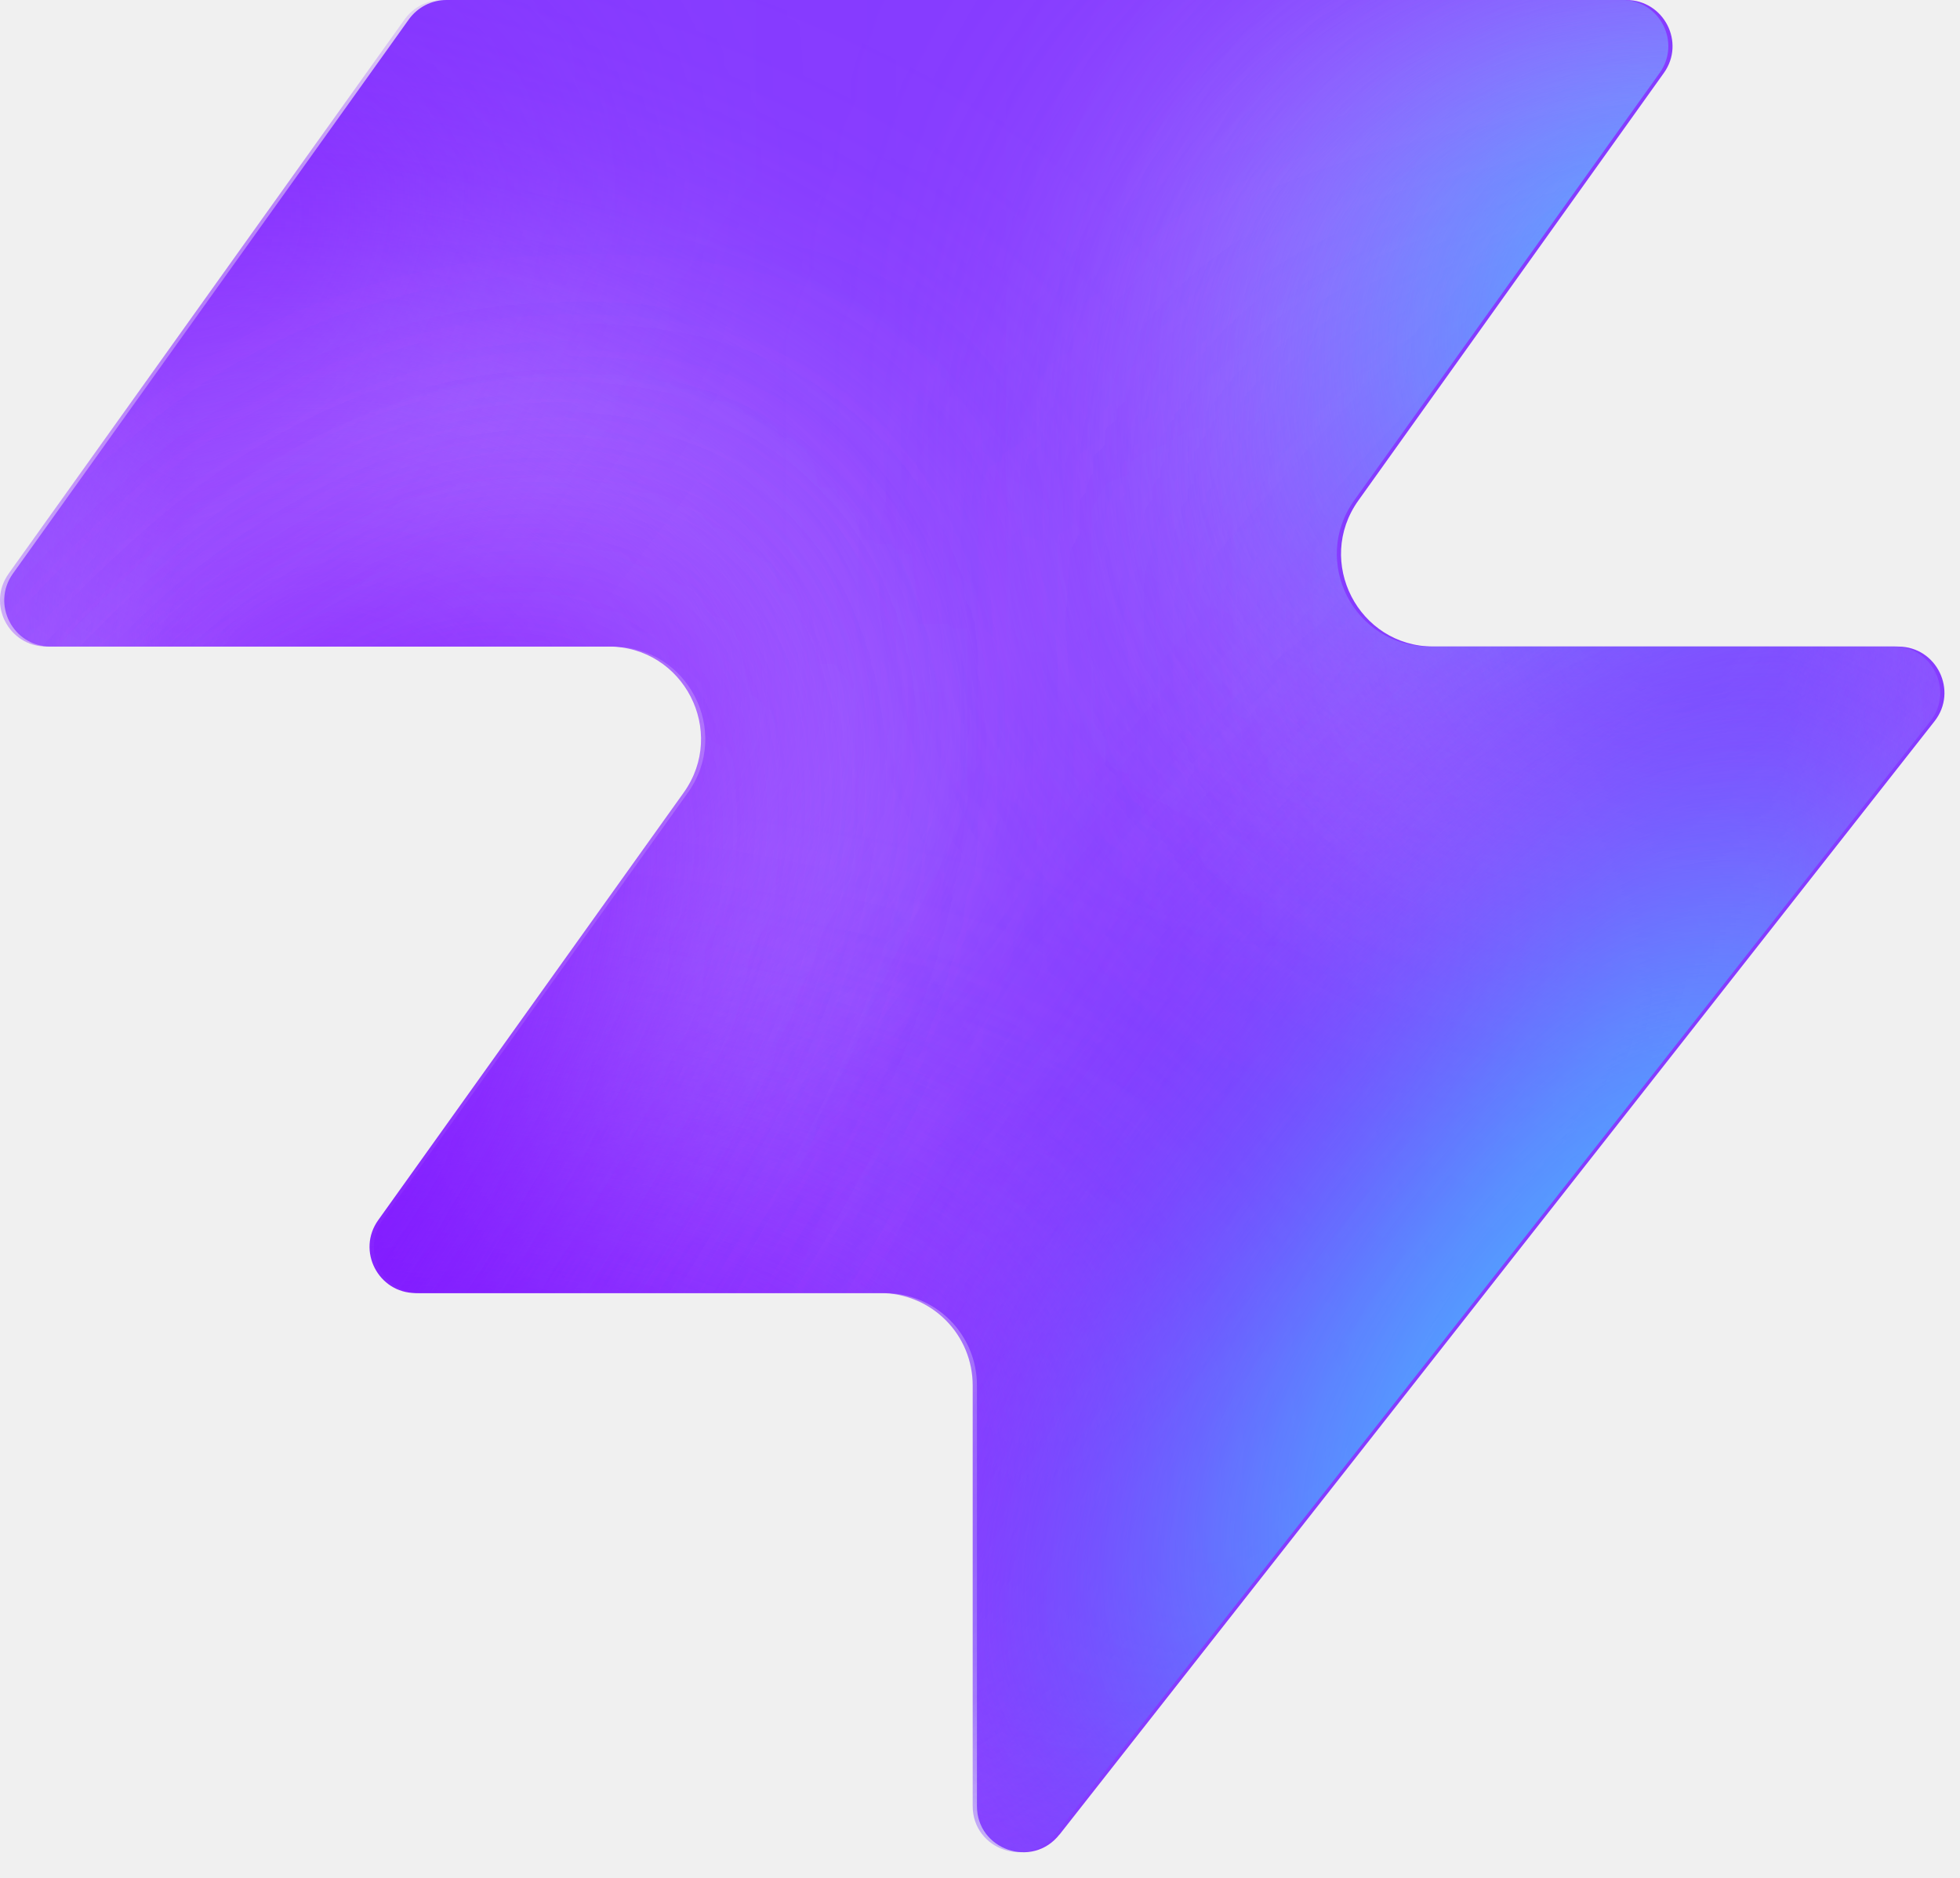
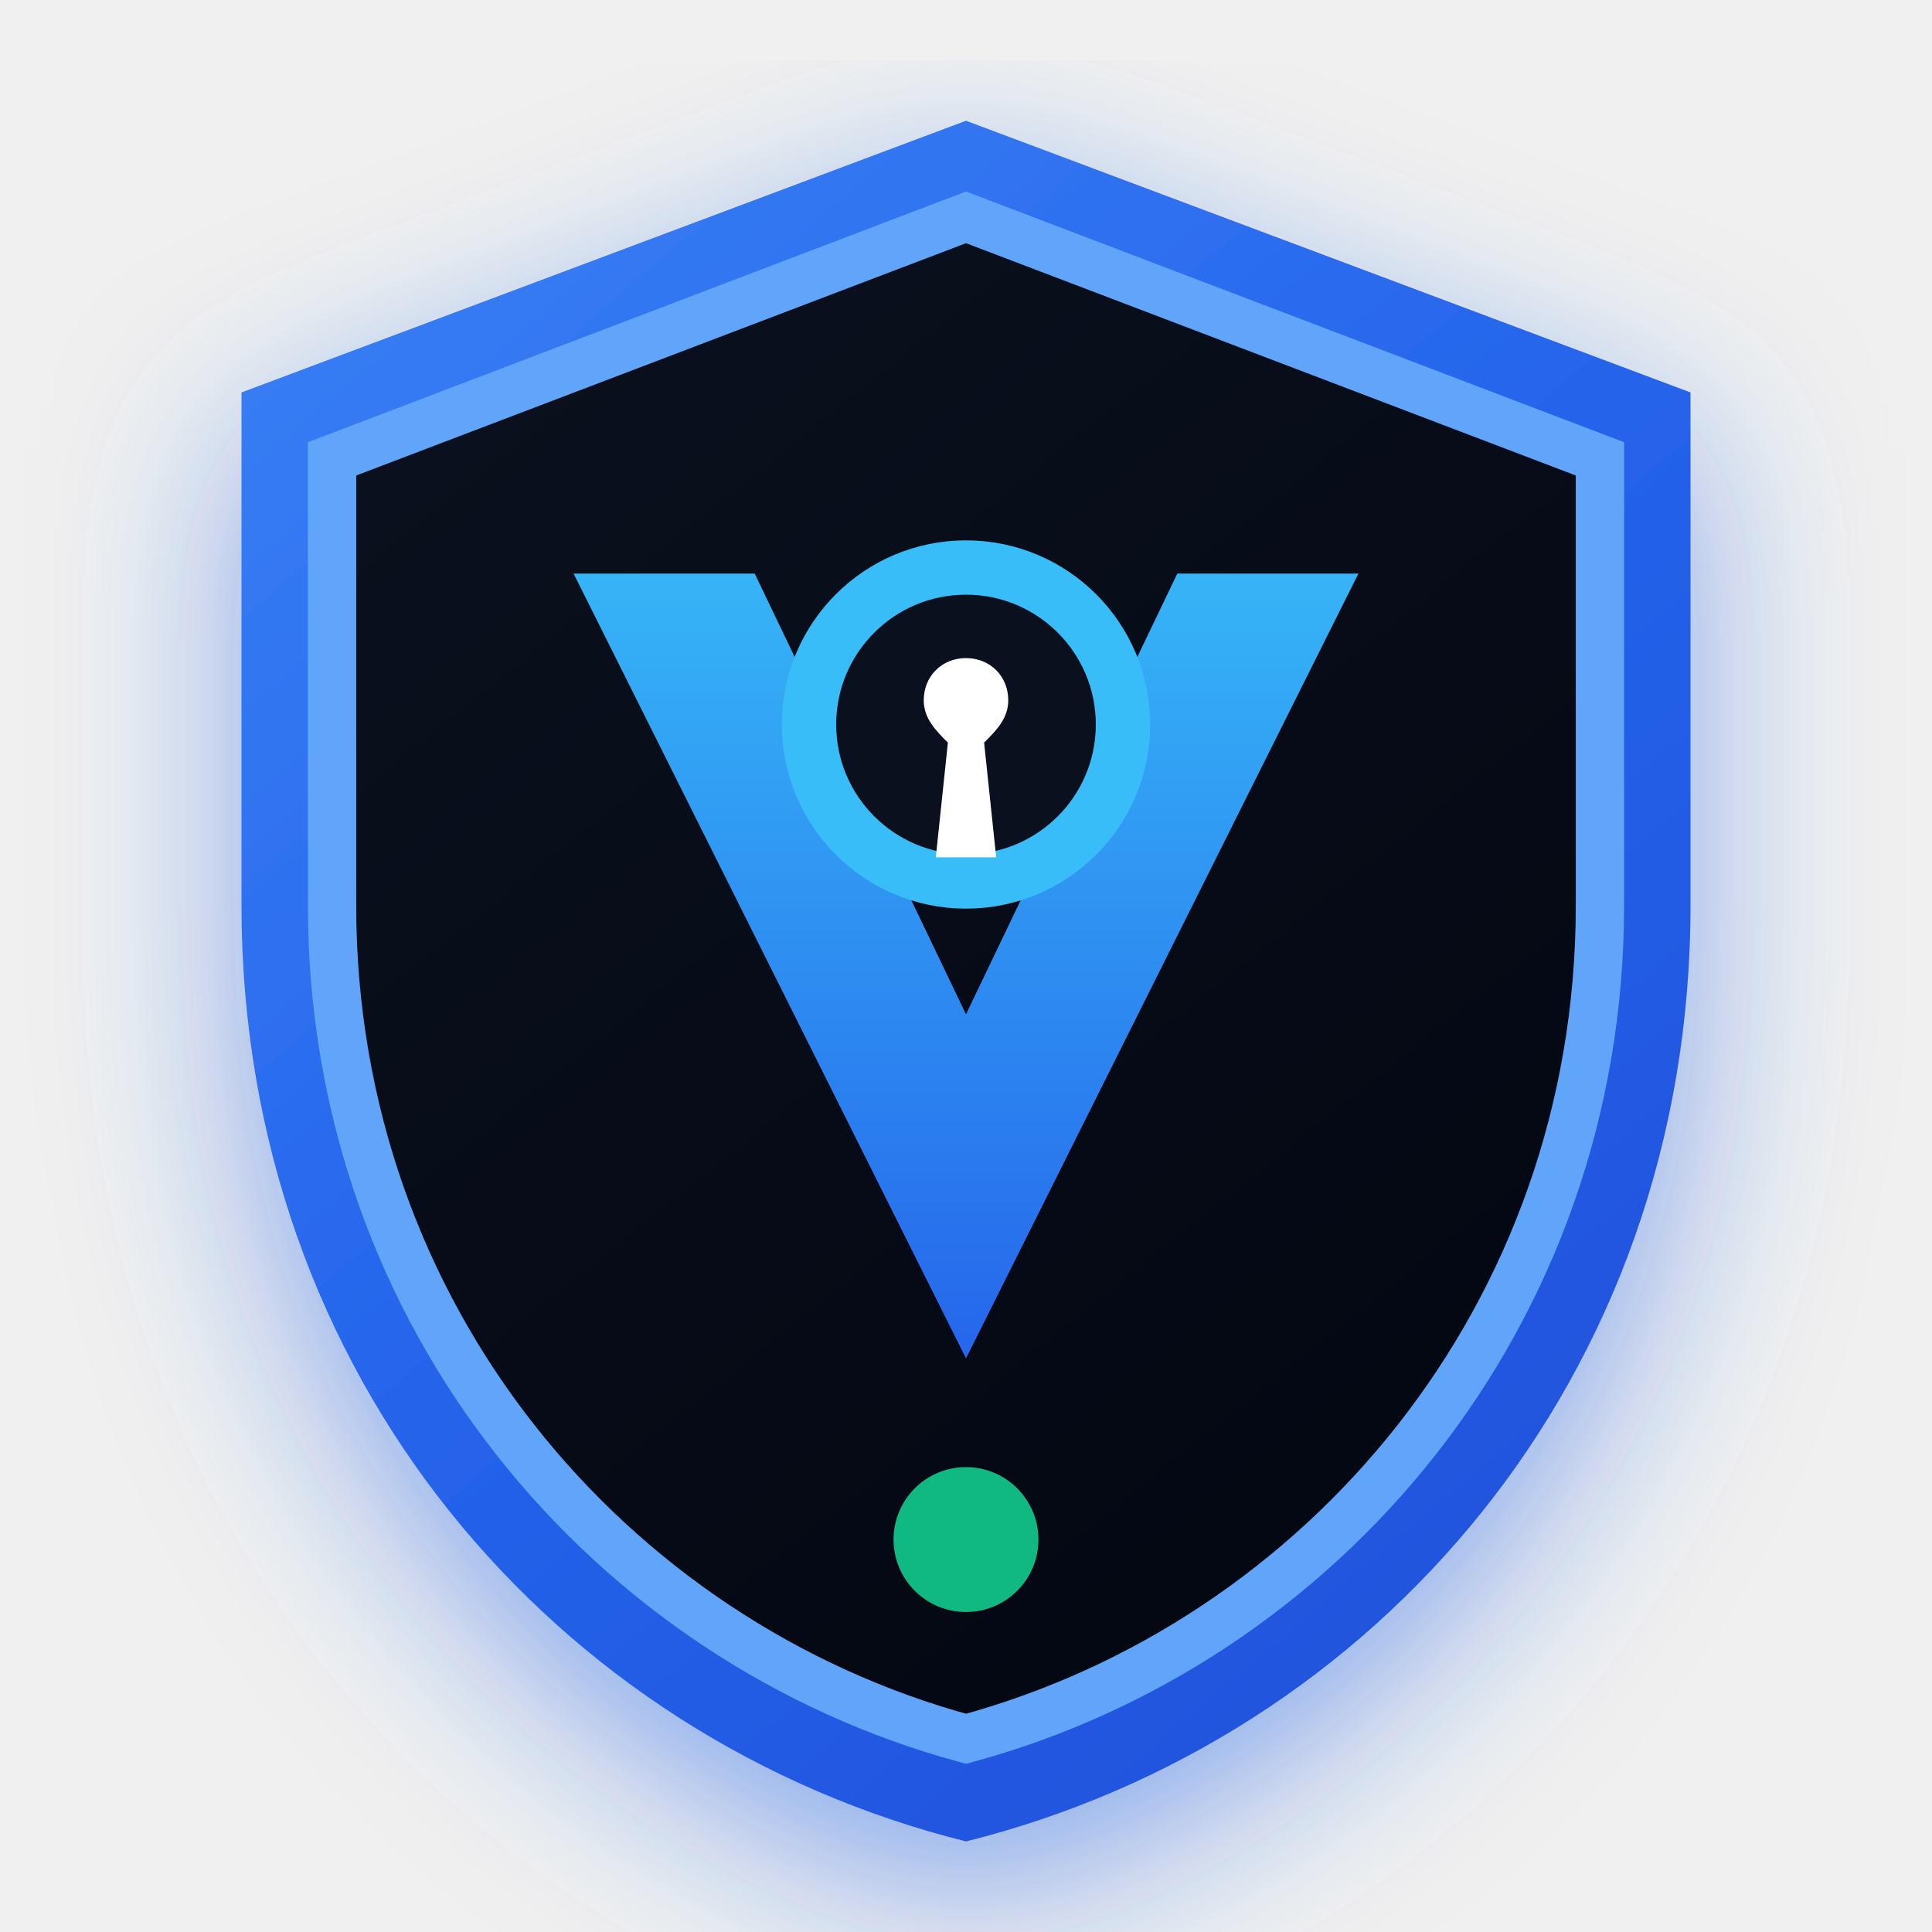
- <svg xmlns="http://www.w3.org/2000/svg" width="48" height="46" fill="none" viewBox="0 0 48 46">
-   <path fill="#863bff" d="M25.946 44.938c-.664.845-2.021.375-2.021-.698V33.937a2.26 2.26 0 0 0-2.262-2.262H10.287c-.92 0-1.456-1.04-.92-1.788l7.48-10.471c1.07-1.497 0-3.578-1.842-3.578H1.237c-.92 0-1.456-1.04-.92-1.788L10.013.474c.214-.297.556-.474.92-.474h28.894c.92 0 1.456 1.04.92 1.788l-7.48 10.471c-1.07 1.498 0 3.579 1.842 3.579h11.377c.943 0 1.473 1.088.89 1.83L25.947 44.94z" style="fill:#863bff;fill:color(display-p3 .525 .23 1);fill-opacity:1" />
-   <mask id="a" width="48" height="46" x="0" y="0" maskUnits="userSpaceOnUse" style="mask-type:alpha">
-     <path fill="#000" d="M25.842 44.938c-.664.844-2.021.375-2.021-.698V33.937a2.26 2.26 0 0 0-2.262-2.262H10.183c-.92 0-1.456-1.04-.92-1.788l7.48-10.471c1.07-1.498 0-3.579-1.842-3.579H1.133c-.92 0-1.456-1.04-.92-1.787L9.91.473c.214-.297.556-.474.92-.474h28.894c.92 0 1.456 1.04.92 1.788l-7.48 10.471c-1.07 1.498 0 3.578 1.842 3.578h11.377c.943 0 1.473 1.088.89 1.832L25.843 44.94z" style="fill:#000;fill-opacity:1" />
-   </mask>
-   <g mask="url(#a)">
-     <g filter="url(#b)">
-       <ellipse cx="5.508" cy="14.704" fill="#ede6ff" rx="5.508" ry="14.704" style="fill:#ede6ff;fill:color(display-p3 .927 .903 1);fill-opacity:1" transform="matrix(.00324 1 1 -.00324 -4.47 31.516)" />
-     </g>
-     <g filter="url(#c)">
-       <ellipse cx="10.399" cy="29.851" fill="#ede6ff" rx="10.399" ry="29.851" style="fill:#ede6ff;fill:color(display-p3 .927 .903 1);fill-opacity:1" transform="matrix(.00324 1 1 -.00324 -39.328 7.883)" />
-     </g>
-     <g filter="url(#d)">
-       <ellipse cx="5.508" cy="30.487" fill="#7e14ff" rx="5.508" ry="30.487" style="fill:#7e14ff;fill:color(display-p3 .492 .077 1);fill-opacity:1" transform="rotate(89.814 -25.913 -14.639)scale(1 -1)" />
-     </g>
-     <g filter="url(#e)">
-       <ellipse cx="5.508" cy="30.599" fill="#7e14ff" rx="5.508" ry="30.599" style="fill:#7e14ff;fill:color(display-p3 .492 .077 1);fill-opacity:1" transform="rotate(89.814 -32.644 -3.334)scale(1 -1)" />
-     </g>
-     <g filter="url(#f)">
-       <ellipse cx="5.508" cy="30.599" fill="#7e14ff" rx="5.508" ry="30.599" style="fill:#7e14ff;fill:color(display-p3 .492 .077 1);fill-opacity:1" transform="matrix(.00324 1 1 -.00324 -34.34 30.47)" />
-     </g>
-     <g filter="url(#g)">
-       <ellipse cx="14.072" cy="22.078" fill="#ede6ff" rx="14.072" ry="22.078" style="fill:#ede6ff;fill:color(display-p3 .927 .903 1);fill-opacity:1" transform="rotate(93.35 24.506 48.493)scale(-1 1)" />
-     </g>
-     <g filter="url(#h)">
-       <ellipse cx="3.47" cy="21.501" fill="#7e14ff" rx="3.47" ry="21.501" style="fill:#7e14ff;fill:color(display-p3 .492 .077 1);fill-opacity:1" transform="rotate(89.009 28.708 47.59)scale(-1 1)" />
-     </g>
-     <g filter="url(#i)">
-       <ellipse cx="3.47" cy="21.501" fill="#7e14ff" rx="3.47" ry="21.501" style="fill:#7e14ff;fill:color(display-p3 .492 .077 1);fill-opacity:1" transform="rotate(89.009 28.708 47.59)scale(-1 1)" />
-     </g>
-     <g filter="url(#j)">
-       <ellipse cx=".387" cy="8.972" fill="#7e14ff" rx="4.407" ry="29.108" style="fill:#7e14ff;fill:color(display-p3 .492 .077 1);fill-opacity:1" transform="rotate(39.51 .387 8.972)" />
-     </g>
-     <g filter="url(#k)">
-       <ellipse cx="47.523" cy="-6.092" fill="#7e14ff" rx="4.407" ry="29.108" style="fill:#7e14ff;fill:color(display-p3 .492 .077 1);fill-opacity:1" transform="rotate(37.892 47.523 -6.092)" />
-     </g>
-     <g filter="url(#l)">
-       <ellipse cx="41.412" cy="6.333" fill="#47bfff" rx="5.971" ry="9.665" style="fill:#47bfff;fill:color(display-p3 .28 .748 1);fill-opacity:1" transform="rotate(37.892 41.412 6.333)" />
-     </g>
-     <g filter="url(#m)">
-       <ellipse cx="-1.879" cy="38.332" fill="#7e14ff" rx="4.407" ry="29.108" style="fill:#7e14ff;fill:color(display-p3 .492 .077 1);fill-opacity:1" transform="rotate(37.892 -1.88 38.332)" />
-     </g>
-     <g filter="url(#n)">
-       <ellipse cx="-1.879" cy="38.332" fill="#7e14ff" rx="4.407" ry="29.108" style="fill:#7e14ff;fill:color(display-p3 .492 .077 1);fill-opacity:1" transform="rotate(37.892 -1.88 38.332)" />
-     </g>
-     <g filter="url(#o)">
-       <ellipse cx="35.651" cy="29.907" fill="#7e14ff" rx="4.407" ry="29.108" style="fill:#7e14ff;fill:color(display-p3 .492 .077 1);fill-opacity:1" transform="rotate(37.892 35.651 29.907)" />
-     </g>
-     <g filter="url(#p)">
-       <ellipse cx="38.418" cy="32.4" fill="#47bfff" rx="5.971" ry="15.297" style="fill:#47bfff;fill:color(display-p3 .28 .748 1);fill-opacity:1" transform="rotate(37.892 38.418 32.4)" />
-     </g>
-   </g>
+ <svg xmlns="http://www.w3.org/2000/svg" viewBox="0 0 32 32" width="32" height="32" fill="none">
  <defs>
-     <filter id="b" width="60.045" height="41.654" x="-19.77" y="16.149" color-interpolation-filters="sRGB" filterUnits="userSpaceOnUse">
-       <feFlood flood-opacity="0" result="BackgroundImageFix" />
-       <feBlend in="SourceGraphic" in2="BackgroundImageFix" result="shape" />
-       <feGaussianBlur result="effect1_foregroundBlur_2002_17158" stdDeviation="7.659" />
-     </filter>
-     <filter id="c" width="90.34" height="51.437" x="-54.613" y="-7.533" color-interpolation-filters="sRGB" filterUnits="userSpaceOnUse">
-       <feFlood flood-opacity="0" result="BackgroundImageFix" />
-       <feBlend in="SourceGraphic" in2="BackgroundImageFix" result="shape" />
-       <feGaussianBlur result="effect1_foregroundBlur_2002_17158" stdDeviation="7.659" />
-     </filter>
-     <filter id="d" width="79.355" height="29.4" x="-49.64" y="2.03" color-interpolation-filters="sRGB" filterUnits="userSpaceOnUse">
-       <feFlood flood-opacity="0" result="BackgroundImageFix" />
-       <feBlend in="SourceGraphic" in2="BackgroundImageFix" result="shape" />
-       <feGaussianBlur result="effect1_foregroundBlur_2002_17158" stdDeviation="4.596" />
-     </filter>
-     <filter id="e" width="79.579" height="29.4" x="-45.045" y="20.029" color-interpolation-filters="sRGB" filterUnits="userSpaceOnUse">
-       <feFlood flood-opacity="0" result="BackgroundImageFix" />
-       <feBlend in="SourceGraphic" in2="BackgroundImageFix" result="shape" />
-       <feGaussianBlur result="effect1_foregroundBlur_2002_17158" stdDeviation="4.596" />
-     </filter>
-     <filter id="f" width="79.579" height="29.4" x="-43.513" y="21.178" color-interpolation-filters="sRGB" filterUnits="userSpaceOnUse">
-       <feFlood flood-opacity="0" result="BackgroundImageFix" />
-       <feBlend in="SourceGraphic" in2="BackgroundImageFix" result="shape" />
-       <feGaussianBlur result="effect1_foregroundBlur_2002_17158" stdDeviation="4.596" />
-     </filter>
-     <filter id="g" width="74.749" height="58.852" x="15.756" y="-17.901" color-interpolation-filters="sRGB" filterUnits="userSpaceOnUse">
-       <feFlood flood-opacity="0" result="BackgroundImageFix" />
-       <feBlend in="SourceGraphic" in2="BackgroundImageFix" result="shape" />
-       <feGaussianBlur result="effect1_foregroundBlur_2002_17158" stdDeviation="7.659" />
-     </filter>
-     <filter id="h" width="61.377" height="25.362" x="23.548" y="2.284" color-interpolation-filters="sRGB" filterUnits="userSpaceOnUse">
-       <feFlood flood-opacity="0" result="BackgroundImageFix" />
-       <feBlend in="SourceGraphic" in2="BackgroundImageFix" result="shape" />
-       <feGaussianBlur result="effect1_foregroundBlur_2002_17158" stdDeviation="4.596" />
-     </filter>
-     <filter id="i" width="61.377" height="25.362" x="23.548" y="2.284" color-interpolation-filters="sRGB" filterUnits="userSpaceOnUse">
-       <feFlood flood-opacity="0" result="BackgroundImageFix" />
-       <feBlend in="SourceGraphic" in2="BackgroundImageFix" result="shape" />
-       <feGaussianBlur result="effect1_foregroundBlur_2002_17158" stdDeviation="4.596" />
-     </filter>
-     <filter id="j" width="56.045" height="63.649" x="-27.636" y="-22.853" color-interpolation-filters="sRGB" filterUnits="userSpaceOnUse">
-       <feFlood flood-opacity="0" result="BackgroundImageFix" />
-       <feBlend in="SourceGraphic" in2="BackgroundImageFix" result="shape" />
-       <feGaussianBlur result="effect1_foregroundBlur_2002_17158" stdDeviation="4.596" />
-     </filter>
-     <filter id="k" width="54.814" height="64.646" x="20.116" y="-38.415" color-interpolation-filters="sRGB" filterUnits="userSpaceOnUse">
-       <feFlood flood-opacity="0" result="BackgroundImageFix" />
-       <feBlend in="SourceGraphic" in2="BackgroundImageFix" result="shape" />
-       <feGaussianBlur result="effect1_foregroundBlur_2002_17158" stdDeviation="4.596" />
-     </filter>
-     <filter id="l" width="33.541" height="35.313" x="24.641" y="-11.323" color-interpolation-filters="sRGB" filterUnits="userSpaceOnUse">
-       <feFlood flood-opacity="0" result="BackgroundImageFix" />
-       <feBlend in="SourceGraphic" in2="BackgroundImageFix" result="shape" />
-       <feGaussianBlur result="effect1_foregroundBlur_2002_17158" stdDeviation="4.596" />
-     </filter>
-     <filter id="m" width="54.814" height="64.646" x="-29.286" y="6.009" color-interpolation-filters="sRGB" filterUnits="userSpaceOnUse">
-       <feFlood flood-opacity="0" result="BackgroundImageFix" />
-       <feBlend in="SourceGraphic" in2="BackgroundImageFix" result="shape" />
-       <feGaussianBlur result="effect1_foregroundBlur_2002_17158" stdDeviation="4.596" />
-     </filter>
-     <filter id="n" width="54.814" height="64.646" x="-29.286" y="6.009" color-interpolation-filters="sRGB" filterUnits="userSpaceOnUse">
-       <feFlood flood-opacity="0" result="BackgroundImageFix" />
-       <feBlend in="SourceGraphic" in2="BackgroundImageFix" result="shape" />
-       <feGaussianBlur result="effect1_foregroundBlur_2002_17158" stdDeviation="4.596" />
-     </filter>
-     <filter id="o" width="54.814" height="64.646" x="8.244" y="-2.416" color-interpolation-filters="sRGB" filterUnits="userSpaceOnUse">
-       <feFlood flood-opacity="0" result="BackgroundImageFix" />
-       <feBlend in="SourceGraphic" in2="BackgroundImageFix" result="shape" />
-       <feGaussianBlur result="effect1_foregroundBlur_2002_17158" stdDeviation="4.596" />
-     </filter>
-     <filter id="p" width="39.409" height="43.623" x="18.713" y="10.588" color-interpolation-filters="sRGB" filterUnits="userSpaceOnUse">
-       <feFlood flood-opacity="0" result="BackgroundImageFix" />
-       <feBlend in="SourceGraphic" in2="BackgroundImageFix" result="shape" />
-       <feGaussianBlur result="effect1_foregroundBlur_2002_17158" stdDeviation="4.596" />
+     <linearGradient id="tv-shield-grad" x1="4" y1="2" x2="28" y2="30" gradientUnits="userSpaceOnUse">
+       <stop offset="0%" stop-color="#3b82f6" />
+       <stop offset="50%" stop-color="#2563eb" />
+       <stop offset="100%" stop-color="#1d4ed8" />
+     </linearGradient>
+     <linearGradient id="tv-inner-grad" x1="8" y1="6" x2="24" y2="26" gradientUnits="userSpaceOnUse">
+       <stop offset="0%" stop-color="#0a101d" />
+       <stop offset="100%" stop-color="#030712" />
+     </linearGradient>
+     <linearGradient id="tv-v-grad" x1="16" y1="8" x2="16" y2="23" gradientUnits="userSpaceOnUse">
+       <stop offset="0%" stop-color="#38bdf8" />
+       <stop offset="100%" stop-color="#2563eb" />
+     </linearGradient>
+     <filter id="tv-glow" x="-20%" y="-20%" width="140%" height="140%">
+       <feDropShadow dx="0" dy="1" stdDeviation="1.5" flood-color="#2563eb" flood-opacity="0.5" />
    </filter>
  </defs>
+   <path d="M 16 2 L 28 6.5 V 15 C 28 22.8 22.8 28.8 16 30.5 C 9.2 28.8 4 22.8 4 15 V 6.5 Z" fill="url(#tv-shield-grad)" filter="url(#tv-glow)" />
+   <path d="M 16 3.6 L 26.5 7.6 V 15 C 26.5 21.8 21.9 27.2 16 28.8 C 10.1 27.2 5.5 21.8 5.5 15 V 7.6 Z" fill="url(#tv-inner-grad)" stroke="#60a5fa" stroke-width="0.8" />
+   <path d="M 9.5 9.5 L 16 22.5 L 22.5 9.5 H 19.5 L 16 16.8 L 12.5 9.5 Z" fill="url(#tv-v-grad)" />
+   <circle cx="16" cy="12" r="2.6" fill="#0a101d" stroke="#38bdf8" stroke-width="0.9" />
+   <path d="M 15.3 11.6 C 15.3 11.2 15.6 10.9 16 10.9 C 16.4 10.9 16.7 11.2 16.7 11.6 C 16.7 11.9 16.5 12.1 16.3 12.3 L 16.5 14.2 H 15.5 L 15.7 12.3 C 15.5 12.1 15.3 11.9 15.3 11.6 Z" fill="#ffffff" />
+   <circle cx="16" cy="25.5" r="1.2" fill="#10b981" />
</svg>
